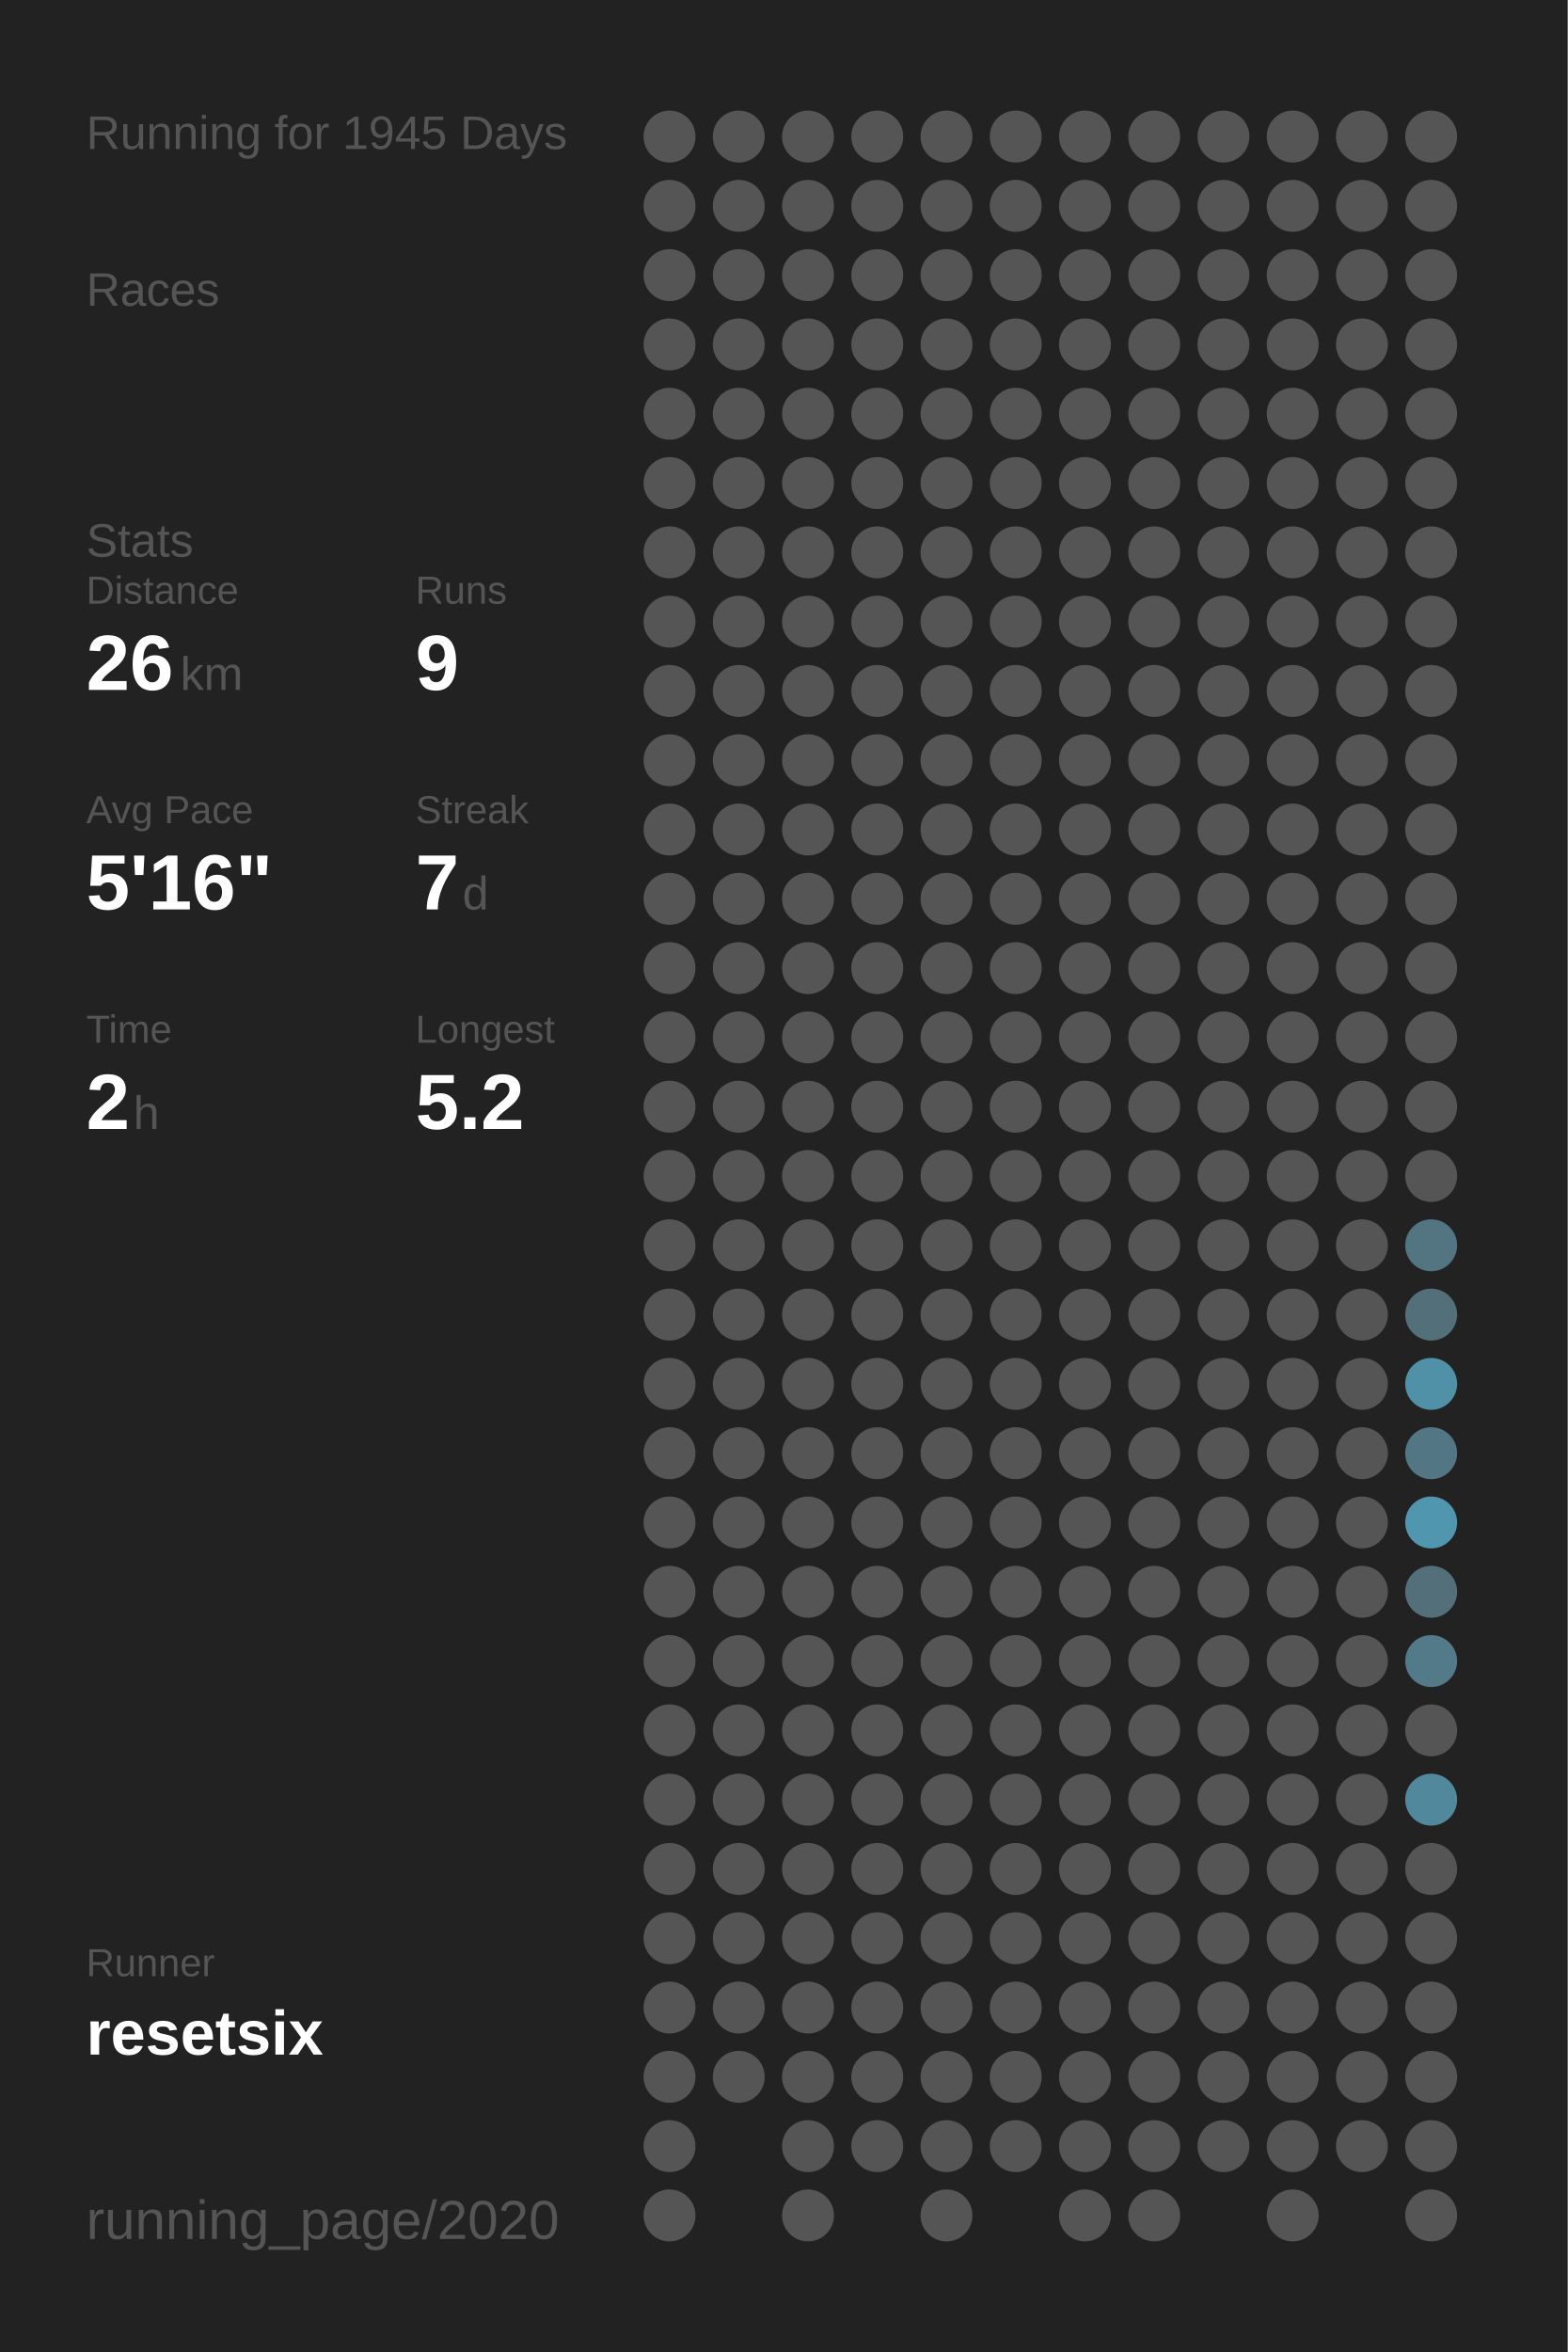
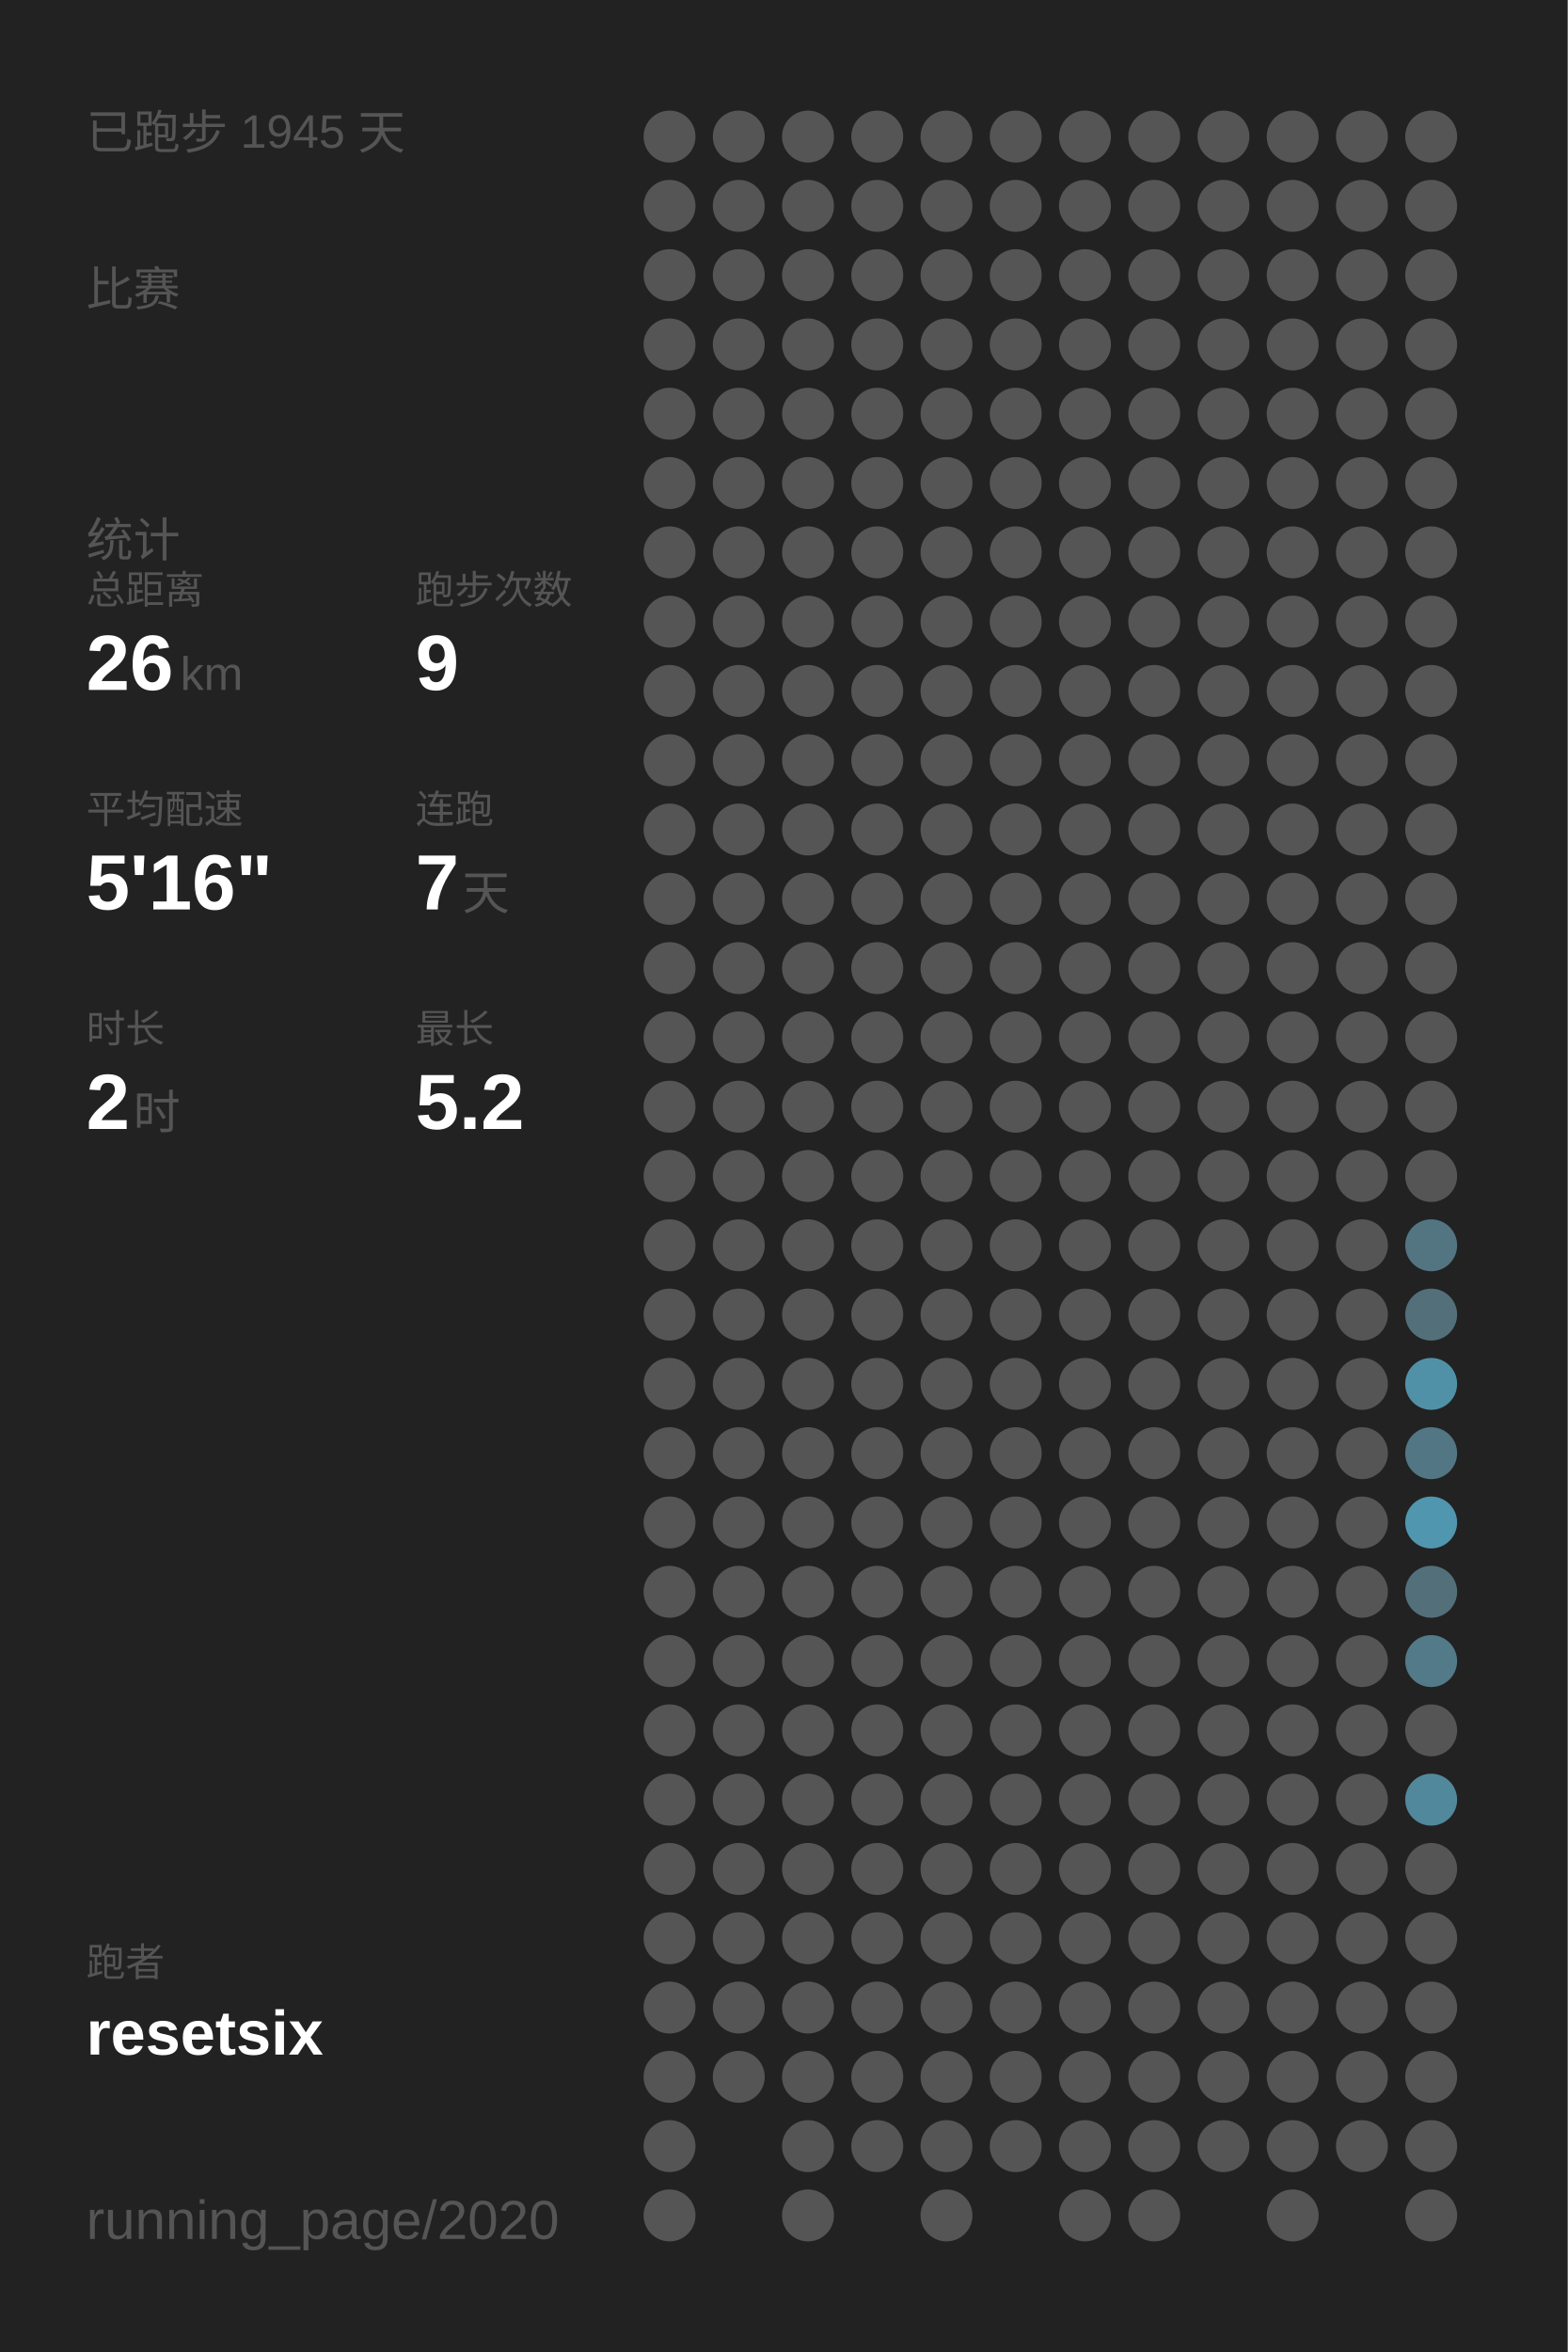
<svg xmlns="http://www.w3.org/2000/svg" baseProfile="full" height="300mm" version="1.1" viewBox="0,0,200,300" width="200mm">
  <defs />
  <rect fill="#222222" height="300" width="200" x="0" y="0" />
-   <text fill="#555555" style="font-size:6px; font-family:Arial;" x="11" y="19">Running for 1945 Days</text>
-   <text fill="#555555" style="font-size:6px; font-family:Arial;" x="11" y="39">Races</text>
-   <text fill="#555555" style="font-size:6px; font-family:Arial;" x="11" y="71">Stats</text>
-   <text fill="#555555" style="font-size:5px; font-family:Arial;" x="11" y="77">Distance</text>
+   <text fill="#555555" style="font-size:6px; font-family:Arial;" x="11" y="19">已跑步 1945 天</text>
+   <text fill="#555555" style="font-size:6px; font-family:Arial;" x="11" y="39">比赛</text>
+   <text fill="#555555" style="font-size:6px; font-family:Arial;" x="11" y="71">统计</text>
+   <text fill="#555555" style="font-size:5px; font-family:Arial;" x="11" y="77">总距离</text>
  <text fill="#FFFFFF" style="font-size:10px; font-family:Arial; font-weight:bold;" x="11" y="88">26</text>
  <text fill="#555555" style="font-size:6px; font-family:Arial;" x="23" y="88">km</text>
-   <text fill="#555555" style="font-size:5px; font-family:Arial;" x="53" y="77">Runs</text>
+   <text fill="#555555" style="font-size:5px; font-family:Arial;" x="53" y="77">跑步次数</text>
  <text fill="#FFFFFF" style="font-size:10px; font-family:Arial; font-weight:bold;" x="53" y="88">9</text>
-   <text fill="#555555" style="font-size:5px; font-family:Arial;" x="11" y="105">Avg Pace</text>
+   <text fill="#555555" style="font-size:5px; font-family:Arial;" x="11" y="105">平均配速</text>
  <text fill="#FFFFFF" style="font-size:10px; font-family:Arial; font-weight:bold;" x="11" y="116">5'16"</text>
-   <text fill="#555555" style="font-size:5px; font-family:Arial;" x="53" y="105">Streak</text>
+   <text fill="#555555" style="font-size:5px; font-family:Arial;" x="53" y="105">连跑</text>
  <text fill="#FFFFFF" style="font-size:10px; font-family:Arial; font-weight:bold;" x="53" y="116">7</text>
-   <text fill="#555555" style="font-size:6px; font-family:Arial;" x="59" y="116">d</text>
-   <text fill="#555555" style="font-size:5px; font-family:Arial;" x="11" y="133">Time</text>
+   <text fill="#555555" style="font-size:6px; font-family:Arial;" x="59" y="116">天</text>
+   <text fill="#555555" style="font-size:5px; font-family:Arial;" x="11" y="133">时长</text>
  <text fill="#FFFFFF" style="font-size:10px; font-family:Arial; font-weight:bold;" x="11" y="144">2</text>
-   <text fill="#555555" style="font-size:6px; font-family:Arial;" x="17" y="144">h</text>
-   <text fill="#555555" style="font-size:5px; font-family:Arial;" x="53" y="133">Longest</text>
+   <text fill="#555555" style="font-size:6px; font-family:Arial;" x="17" y="144">时</text>
+   <text fill="#555555" style="font-size:5px; font-family:Arial;" x="53" y="133">最长</text>
  <text fill="#FFFFFF" style="font-size:10px; font-family:Arial; font-weight:bold;" x="53" y="144">5.2</text>
-   <text fill="#555555" style="font-size:5px; font-family:Arial;" x="11" y="252.065">Runner</text>
+   <text fill="#555555" style="font-size:5px; font-family:Arial;" x="11" y="252.065">跑者</text>
  <text fill="#FFFFFF" style="font-size:8px; font-family:Arial; font-weight:bold;" x="11" y="262.065">resetsix</text>
  <text fill="#555555" style="font-size:7px; font-family:Arial;" x="11" y="285.581">running_page/2020</text>
  <circle cx="85.417" cy="17.419" fill="#555555" r="3.312" />
  <circle cx="85.417" cy="26.258" fill="#555555" r="3.312" />
  <circle cx="85.417" cy="35.097" fill="#555555" r="3.312" />
  <circle cx="85.417" cy="43.935" fill="#555555" r="3.312" />
  <circle cx="85.417" cy="52.774" fill="#555555" r="3.312" />
  <circle cx="85.417" cy="61.613" fill="#555555" r="3.312" />
  <circle cx="85.417" cy="70.452" fill="#555555" r="3.312" />
  <circle cx="85.417" cy="79.29" fill="#555555" r="3.312" />
  <circle cx="85.417" cy="88.129" fill="#555555" r="3.312" />
  <circle cx="85.417" cy="96.968" fill="#555555" r="3.312" />
  <circle cx="85.417" cy="105.806" fill="#555555" r="3.312" />
  <circle cx="85.417" cy="114.645" fill="#555555" r="3.312" />
  <circle cx="85.417" cy="123.484" fill="#555555" r="3.312" />
  <circle cx="85.417" cy="132.323" fill="#555555" r="3.312" />
  <circle cx="85.417" cy="141.161" fill="#555555" r="3.312" />
  <circle cx="85.417" cy="150" fill="#555555" r="3.312" />
  <circle cx="85.417" cy="158.839" fill="#555555" r="3.312" />
  <circle cx="85.417" cy="167.677" fill="#555555" r="3.312" />
  <circle cx="85.417" cy="176.516" fill="#555555" r="3.312" />
  <circle cx="85.417" cy="185.355" fill="#555555" r="3.312" />
  <circle cx="85.417" cy="194.194" fill="#555555" r="3.312" />
  <circle cx="85.417" cy="203.032" fill="#555555" r="3.312" />
  <circle cx="85.417" cy="211.871" fill="#555555" r="3.312" />
  <circle cx="85.417" cy="220.71" fill="#555555" r="3.312" />
  <circle cx="85.417" cy="229.548" fill="#555555" r="3.312" />
  <circle cx="85.417" cy="238.387" fill="#555555" r="3.312" />
  <circle cx="85.417" cy="247.226" fill="#555555" r="3.312" />
  <circle cx="85.417" cy="256.065" fill="#555555" r="3.312" />
  <circle cx="85.417" cy="264.903" fill="#555555" r="3.312" />
  <circle cx="85.417" cy="273.742" fill="#555555" r="3.312" />
  <circle cx="85.417" cy="282.581" fill="#555555" r="3.312" />
  <circle cx="94.25" cy="17.419" fill="#555555" r="3.312" />
  <circle cx="94.25" cy="26.258" fill="#555555" r="3.312" />
  <circle cx="94.25" cy="35.097" fill="#555555" r="3.312" />
  <circle cx="94.25" cy="43.935" fill="#555555" r="3.312" />
  <circle cx="94.25" cy="52.774" fill="#555555" r="3.312" />
  <circle cx="94.25" cy="61.613" fill="#555555" r="3.312" />
  <circle cx="94.25" cy="70.452" fill="#555555" r="3.312" />
  <circle cx="94.25" cy="79.29" fill="#555555" r="3.312" />
  <circle cx="94.25" cy="88.129" fill="#555555" r="3.312" />
  <circle cx="94.25" cy="96.968" fill="#555555" r="3.312" />
  <circle cx="94.25" cy="105.806" fill="#555555" r="3.312" />
  <circle cx="94.25" cy="114.645" fill="#555555" r="3.312" />
  <circle cx="94.25" cy="123.484" fill="#555555" r="3.312" />
  <circle cx="94.25" cy="132.323" fill="#555555" r="3.312" />
  <circle cx="94.25" cy="141.161" fill="#555555" r="3.312" />
  <circle cx="94.25" cy="150" fill="#555555" r="3.312" />
  <circle cx="94.25" cy="158.839" fill="#555555" r="3.312" />
  <circle cx="94.25" cy="167.677" fill="#555555" r="3.312" />
  <circle cx="94.25" cy="176.516" fill="#555555" r="3.312" />
  <circle cx="94.25" cy="185.355" fill="#555555" r="3.312" />
  <circle cx="94.25" cy="194.194" fill="#555555" r="3.312" />
  <circle cx="94.25" cy="203.032" fill="#555555" r="3.312" />
  <circle cx="94.25" cy="211.871" fill="#555555" r="3.312" />
  <circle cx="94.25" cy="220.71" fill="#555555" r="3.312" />
  <circle cx="94.25" cy="229.548" fill="#555555" r="3.312" />
  <circle cx="94.25" cy="238.387" fill="#555555" r="3.312" />
  <circle cx="94.25" cy="247.226" fill="#555555" r="3.312" />
  <circle cx="94.25" cy="256.065" fill="#555555" r="3.312" />
  <circle cx="94.25" cy="264.903" fill="#555555" r="3.312" />
  <circle cx="103.083" cy="17.419" fill="#555555" r="3.312" />
  <circle cx="103.083" cy="26.258" fill="#555555" r="3.312" />
  <circle cx="103.083" cy="35.097" fill="#555555" r="3.312" />
  <circle cx="103.083" cy="43.935" fill="#555555" r="3.312" />
  <circle cx="103.083" cy="52.774" fill="#555555" r="3.312" />
  <circle cx="103.083" cy="61.613" fill="#555555" r="3.312" />
  <circle cx="103.083" cy="70.452" fill="#555555" r="3.312" />
  <circle cx="103.083" cy="79.29" fill="#555555" r="3.312" />
  <circle cx="103.083" cy="88.129" fill="#555555" r="3.312" />
  <circle cx="103.083" cy="96.968" fill="#555555" r="3.312" />
  <circle cx="103.083" cy="105.806" fill="#555555" r="3.312" />
  <circle cx="103.083" cy="114.645" fill="#555555" r="3.312" />
  <circle cx="103.083" cy="123.484" fill="#555555" r="3.312" />
  <circle cx="103.083" cy="132.323" fill="#555555" r="3.312" />
  <circle cx="103.083" cy="141.161" fill="#555555" r="3.312" />
  <circle cx="103.083" cy="150" fill="#555555" r="3.312" />
  <circle cx="103.083" cy="158.839" fill="#555555" r="3.312" />
  <circle cx="103.083" cy="167.677" fill="#555555" r="3.312" />
  <circle cx="103.083" cy="176.516" fill="#555555" r="3.312" />
  <circle cx="103.083" cy="185.355" fill="#555555" r="3.312" />
  <circle cx="103.083" cy="194.194" fill="#555555" r="3.312" />
  <circle cx="103.083" cy="203.032" fill="#555555" r="3.312" />
  <circle cx="103.083" cy="211.871" fill="#555555" r="3.312" />
  <circle cx="103.083" cy="220.71" fill="#555555" r="3.312" />
  <circle cx="103.083" cy="229.548" fill="#555555" r="3.312" />
  <circle cx="103.083" cy="238.387" fill="#555555" r="3.312" />
  <circle cx="103.083" cy="247.226" fill="#555555" r="3.312" />
  <circle cx="103.083" cy="256.065" fill="#555555" r="3.312" />
  <circle cx="103.083" cy="264.903" fill="#555555" r="3.312" />
  <circle cx="103.083" cy="273.742" fill="#555555" r="3.312" />
  <circle cx="103.083" cy="282.581" fill="#555555" r="3.312" />
  <circle cx="111.917" cy="17.419" fill="#555555" r="3.312" />
  <circle cx="111.917" cy="26.258" fill="#555555" r="3.312" />
  <circle cx="111.917" cy="35.097" fill="#555555" r="3.312" />
  <circle cx="111.917" cy="43.935" fill="#555555" r="3.312" />
  <circle cx="111.917" cy="52.774" fill="#555555" r="3.312" />
  <circle cx="111.917" cy="61.613" fill="#555555" r="3.312" />
  <circle cx="111.917" cy="70.452" fill="#555555" r="3.312" />
  <circle cx="111.917" cy="79.29" fill="#555555" r="3.312" />
  <circle cx="111.917" cy="88.129" fill="#555555" r="3.312" />
  <circle cx="111.917" cy="96.968" fill="#555555" r="3.312" />
  <circle cx="111.917" cy="105.806" fill="#555555" r="3.312" />
  <circle cx="111.917" cy="114.645" fill="#555555" r="3.312" />
  <circle cx="111.917" cy="123.484" fill="#555555" r="3.312" />
  <circle cx="111.917" cy="132.323" fill="#555555" r="3.312" />
  <circle cx="111.917" cy="141.161" fill="#555555" r="3.312" />
  <circle cx="111.917" cy="150" fill="#555555" r="3.312" />
  <circle cx="111.917" cy="158.839" fill="#555555" r="3.312" />
  <circle cx="111.917" cy="167.677" fill="#555555" r="3.312" />
  <circle cx="111.917" cy="176.516" fill="#555555" r="3.312" />
  <circle cx="111.917" cy="185.355" fill="#555555" r="3.312" />
  <circle cx="111.917" cy="194.194" fill="#555555" r="3.312" />
  <circle cx="111.917" cy="203.032" fill="#555555" r="3.312" />
  <circle cx="111.917" cy="211.871" fill="#555555" r="3.312" />
  <circle cx="111.917" cy="220.71" fill="#555555" r="3.312" />
  <circle cx="111.917" cy="229.548" fill="#555555" r="3.312" />
  <circle cx="111.917" cy="238.387" fill="#555555" r="3.312" />
  <circle cx="111.917" cy="247.226" fill="#555555" r="3.312" />
  <circle cx="111.917" cy="256.065" fill="#555555" r="3.312" />
  <circle cx="111.917" cy="264.903" fill="#555555" r="3.312" />
  <circle cx="111.917" cy="273.742" fill="#555555" r="3.312" />
  <circle cx="120.75" cy="17.419" fill="#555555" r="3.312" />
  <circle cx="120.75" cy="26.258" fill="#555555" r="3.312" />
  <circle cx="120.75" cy="35.097" fill="#555555" r="3.312" />
  <circle cx="120.75" cy="43.935" fill="#555555" r="3.312" />
  <circle cx="120.75" cy="52.774" fill="#555555" r="3.312" />
  <circle cx="120.75" cy="61.613" fill="#555555" r="3.312" />
  <circle cx="120.75" cy="70.452" fill="#555555" r="3.312" />
  <circle cx="120.75" cy="79.29" fill="#555555" r="3.312" />
  <circle cx="120.75" cy="88.129" fill="#555555" r="3.312" />
  <circle cx="120.75" cy="96.968" fill="#555555" r="3.312" />
  <circle cx="120.75" cy="105.806" fill="#555555" r="3.312" />
  <circle cx="120.75" cy="114.645" fill="#555555" r="3.312" />
  <circle cx="120.75" cy="123.484" fill="#555555" r="3.312" />
  <circle cx="120.75" cy="132.323" fill="#555555" r="3.312" />
  <circle cx="120.75" cy="141.161" fill="#555555" r="3.312" />
  <circle cx="120.75" cy="150" fill="#555555" r="3.312" />
  <circle cx="120.75" cy="158.839" fill="#555555" r="3.312" />
  <circle cx="120.75" cy="167.677" fill="#555555" r="3.312" />
  <circle cx="120.75" cy="176.516" fill="#555555" r="3.312" />
  <circle cx="120.75" cy="185.355" fill="#555555" r="3.312" />
  <circle cx="120.75" cy="194.194" fill="#555555" r="3.312" />
  <circle cx="120.75" cy="203.032" fill="#555555" r="3.312" />
  <circle cx="120.75" cy="211.871" fill="#555555" r="3.312" />
  <circle cx="120.75" cy="220.71" fill="#555555" r="3.312" />
  <circle cx="120.75" cy="229.548" fill="#555555" r="3.312" />
  <circle cx="120.75" cy="238.387" fill="#555555" r="3.312" />
  <circle cx="120.75" cy="247.226" fill="#555555" r="3.312" />
  <circle cx="120.75" cy="256.065" fill="#555555" r="3.312" />
  <circle cx="120.75" cy="264.903" fill="#555555" r="3.312" />
  <circle cx="120.75" cy="273.742" fill="#555555" r="3.312" />
  <circle cx="120.75" cy="282.581" fill="#555555" r="3.312" />
  <circle cx="129.583" cy="17.419" fill="#555555" r="3.312" />
  <circle cx="129.583" cy="26.258" fill="#555555" r="3.312" />
  <circle cx="129.583" cy="35.097" fill="#555555" r="3.312" />
  <circle cx="129.583" cy="43.935" fill="#555555" r="3.312" />
  <circle cx="129.583" cy="52.774" fill="#555555" r="3.312" />
  <circle cx="129.583" cy="61.613" fill="#555555" r="3.312" />
  <circle cx="129.583" cy="70.452" fill="#555555" r="3.312" />
  <circle cx="129.583" cy="79.29" fill="#555555" r="3.312" />
  <circle cx="129.583" cy="88.129" fill="#555555" r="3.312" />
  <circle cx="129.583" cy="96.968" fill="#555555" r="3.312" />
  <circle cx="129.583" cy="105.806" fill="#555555" r="3.312" />
  <circle cx="129.583" cy="114.645" fill="#555555" r="3.312" />
  <circle cx="129.583" cy="123.484" fill="#555555" r="3.312" />
  <circle cx="129.583" cy="132.323" fill="#555555" r="3.312" />
  <circle cx="129.583" cy="141.161" fill="#555555" r="3.312" />
  <circle cx="129.583" cy="150" fill="#555555" r="3.312" />
  <circle cx="129.583" cy="158.839" fill="#555555" r="3.312" />
  <circle cx="129.583" cy="167.677" fill="#555555" r="3.312" />
  <circle cx="129.583" cy="176.516" fill="#555555" r="3.312" />
  <circle cx="129.583" cy="185.355" fill="#555555" r="3.312" />
  <circle cx="129.583" cy="194.194" fill="#555555" r="3.312" />
  <circle cx="129.583" cy="203.032" fill="#555555" r="3.312" />
  <circle cx="129.583" cy="211.871" fill="#555555" r="3.312" />
  <circle cx="129.583" cy="220.71" fill="#555555" r="3.312" />
  <circle cx="129.583" cy="229.548" fill="#555555" r="3.312" />
  <circle cx="129.583" cy="238.387" fill="#555555" r="3.312" />
  <circle cx="129.583" cy="247.226" fill="#555555" r="3.312" />
  <circle cx="129.583" cy="256.065" fill="#555555" r="3.312" />
  <circle cx="129.583" cy="264.903" fill="#555555" r="3.312" />
  <circle cx="129.583" cy="273.742" fill="#555555" r="3.312" />
  <circle cx="138.417" cy="17.419" fill="#555555" r="3.312" />
  <circle cx="138.417" cy="26.258" fill="#555555" r="3.312" />
  <circle cx="138.417" cy="35.097" fill="#555555" r="3.312" />
  <circle cx="138.417" cy="43.935" fill="#555555" r="3.312" />
  <circle cx="138.417" cy="52.774" fill="#555555" r="3.312" />
  <circle cx="138.417" cy="61.613" fill="#555555" r="3.312" />
  <circle cx="138.417" cy="70.452" fill="#555555" r="3.312" />
  <circle cx="138.417" cy="79.29" fill="#555555" r="3.312" />
  <circle cx="138.417" cy="88.129" fill="#555555" r="3.312" />
  <circle cx="138.417" cy="96.968" fill="#555555" r="3.312" />
  <circle cx="138.417" cy="105.806" fill="#555555" r="3.312" />
  <circle cx="138.417" cy="114.645" fill="#555555" r="3.312" />
  <circle cx="138.417" cy="123.484" fill="#555555" r="3.312" />
  <circle cx="138.417" cy="132.323" fill="#555555" r="3.312" />
  <circle cx="138.417" cy="141.161" fill="#555555" r="3.312" />
  <circle cx="138.417" cy="150" fill="#555555" r="3.312" />
  <circle cx="138.417" cy="158.839" fill="#555555" r="3.312" />
  <circle cx="138.417" cy="167.677" fill="#555555" r="3.312" />
  <circle cx="138.417" cy="176.516" fill="#555555" r="3.312" />
  <circle cx="138.417" cy="185.355" fill="#555555" r="3.312" />
  <circle cx="138.417" cy="194.194" fill="#555555" r="3.312" />
  <circle cx="138.417" cy="203.032" fill="#555555" r="3.312" />
  <circle cx="138.417" cy="211.871" fill="#555555" r="3.312" />
  <circle cx="138.417" cy="220.71" fill="#555555" r="3.312" />
  <circle cx="138.417" cy="229.548" fill="#555555" r="3.312" />
  <circle cx="138.417" cy="238.387" fill="#555555" r="3.312" />
  <circle cx="138.417" cy="247.226" fill="#555555" r="3.312" />
  <circle cx="138.417" cy="256.065" fill="#555555" r="3.312" />
  <circle cx="138.417" cy="264.903" fill="#555555" r="3.312" />
  <circle cx="138.417" cy="273.742" fill="#555555" r="3.312" />
  <circle cx="138.417" cy="282.581" fill="#555555" r="3.312" />
  <circle cx="147.25" cy="17.419" fill="#555555" r="3.312" />
  <circle cx="147.25" cy="26.258" fill="#555555" r="3.312" />
  <circle cx="147.25" cy="35.097" fill="#555555" r="3.312" />
  <circle cx="147.25" cy="43.935" fill="#555555" r="3.312" />
  <circle cx="147.25" cy="52.774" fill="#555555" r="3.312" />
  <circle cx="147.25" cy="61.613" fill="#555555" r="3.312" />
  <circle cx="147.25" cy="70.452" fill="#555555" r="3.312" />
  <circle cx="147.25" cy="79.29" fill="#555555" r="3.312" />
  <circle cx="147.25" cy="88.129" fill="#555555" r="3.312" />
  <circle cx="147.25" cy="96.968" fill="#555555" r="3.312" />
  <circle cx="147.25" cy="105.806" fill="#555555" r="3.312" />
  <circle cx="147.25" cy="114.645" fill="#555555" r="3.312" />
  <circle cx="147.25" cy="123.484" fill="#555555" r="3.312" />
  <circle cx="147.25" cy="132.323" fill="#555555" r="3.312" />
  <circle cx="147.25" cy="141.161" fill="#555555" r="3.312" />
  <circle cx="147.25" cy="150" fill="#555555" r="3.312" />
  <circle cx="147.25" cy="158.839" fill="#555555" r="3.312" />
  <circle cx="147.25" cy="167.677" fill="#555555" r="3.312" />
  <circle cx="147.25" cy="176.516" fill="#555555" r="3.312" />
  <circle cx="147.25" cy="185.355" fill="#555555" r="3.312" />
  <circle cx="147.25" cy="194.194" fill="#555555" r="3.312" />
  <circle cx="147.25" cy="203.032" fill="#555555" r="3.312" />
  <circle cx="147.25" cy="211.871" fill="#555555" r="3.312" />
  <circle cx="147.25" cy="220.71" fill="#555555" r="3.312" />
  <circle cx="147.25" cy="229.548" fill="#555555" r="3.312" />
  <circle cx="147.25" cy="238.387" fill="#555555" r="3.312" />
  <circle cx="147.25" cy="247.226" fill="#555555" r="3.312" />
  <circle cx="147.25" cy="256.065" fill="#555555" r="3.312" />
  <circle cx="147.25" cy="264.903" fill="#555555" r="3.312" />
  <circle cx="147.25" cy="273.742" fill="#555555" r="3.312" />
  <circle cx="147.25" cy="282.581" fill="#555555" r="3.312" />
  <circle cx="156.083" cy="17.419" fill="#555555" r="3.312" />
  <circle cx="156.083" cy="26.258" fill="#555555" r="3.312" />
  <circle cx="156.083" cy="35.097" fill="#555555" r="3.312" />
  <circle cx="156.083" cy="43.935" fill="#555555" r="3.312" />
  <circle cx="156.083" cy="52.774" fill="#555555" r="3.312" />
  <circle cx="156.083" cy="61.613" fill="#555555" r="3.312" />
  <circle cx="156.083" cy="70.452" fill="#555555" r="3.312" />
  <circle cx="156.083" cy="79.29" fill="#555555" r="3.312" />
  <circle cx="156.083" cy="88.129" fill="#555555" r="3.312" />
  <circle cx="156.083" cy="96.968" fill="#555555" r="3.312" />
  <circle cx="156.083" cy="105.806" fill="#555555" r="3.312" />
  <circle cx="156.083" cy="114.645" fill="#555555" r="3.312" />
  <circle cx="156.083" cy="123.484" fill="#555555" r="3.312" />
  <circle cx="156.083" cy="132.323" fill="#555555" r="3.312" />
  <circle cx="156.083" cy="141.161" fill="#555555" r="3.312" />
  <circle cx="156.083" cy="150" fill="#555555" r="3.312" />
  <circle cx="156.083" cy="158.839" fill="#555555" r="3.312" />
  <circle cx="156.083" cy="167.677" fill="#555555" r="3.312" />
  <circle cx="156.083" cy="176.516" fill="#555555" r="3.312" />
  <circle cx="156.083" cy="185.355" fill="#555555" r="3.312" />
  <circle cx="156.083" cy="194.194" fill="#555555" r="3.312" />
  <circle cx="156.083" cy="203.032" fill="#555555" r="3.312" />
  <circle cx="156.083" cy="211.871" fill="#555555" r="3.312" />
  <circle cx="156.083" cy="220.71" fill="#555555" r="3.312" />
  <circle cx="156.083" cy="229.548" fill="#555555" r="3.312" />
  <circle cx="156.083" cy="238.387" fill="#555555" r="3.312" />
  <circle cx="156.083" cy="247.226" fill="#555555" r="3.312" />
  <circle cx="156.083" cy="256.065" fill="#555555" r="3.312" />
  <circle cx="156.083" cy="264.903" fill="#555555" r="3.312" />
  <circle cx="156.083" cy="273.742" fill="#555555" r="3.312" />
  <circle cx="164.917" cy="17.419" fill="#555555" r="3.312" />
  <circle cx="164.917" cy="26.258" fill="#555555" r="3.312" />
  <circle cx="164.917" cy="35.097" fill="#555555" r="3.312" />
  <circle cx="164.917" cy="43.935" fill="#555555" r="3.312" />
  <circle cx="164.917" cy="52.774" fill="#555555" r="3.312" />
  <circle cx="164.917" cy="61.613" fill="#555555" r="3.312" />
  <circle cx="164.917" cy="70.452" fill="#555555" r="3.312" />
  <circle cx="164.917" cy="79.29" fill="#555555" r="3.312" />
  <circle cx="164.917" cy="88.129" fill="#555555" r="3.312" />
  <circle cx="164.917" cy="96.968" fill="#555555" r="3.312" />
  <circle cx="164.917" cy="105.806" fill="#555555" r="3.312" />
  <circle cx="164.917" cy="114.645" fill="#555555" r="3.312" />
  <circle cx="164.917" cy="123.484" fill="#555555" r="3.312" />
  <circle cx="164.917" cy="132.323" fill="#555555" r="3.312" />
  <circle cx="164.917" cy="141.161" fill="#555555" r="3.312" />
  <circle cx="164.917" cy="150" fill="#555555" r="3.312" />
  <circle cx="164.917" cy="158.839" fill="#555555" r="3.312" />
  <circle cx="164.917" cy="167.677" fill="#555555" r="3.312" />
  <circle cx="164.917" cy="176.516" fill="#555555" r="3.312" />
  <circle cx="164.917" cy="185.355" fill="#555555" r="3.312" />
  <circle cx="164.917" cy="194.194" fill="#555555" r="3.312" />
  <circle cx="164.917" cy="203.032" fill="#555555" r="3.312" />
  <circle cx="164.917" cy="211.871" fill="#555555" r="3.312" />
  <circle cx="164.917" cy="220.71" fill="#555555" r="3.312" />
  <circle cx="164.917" cy="229.548" fill="#555555" r="3.312" />
  <circle cx="164.917" cy="238.387" fill="#555555" r="3.312" />
  <circle cx="164.917" cy="247.226" fill="#555555" r="3.312" />
  <circle cx="164.917" cy="256.065" fill="#555555" r="3.312" />
  <circle cx="164.917" cy="264.903" fill="#555555" r="3.312" />
  <circle cx="164.917" cy="273.742" fill="#555555" r="3.312" />
  <circle cx="164.917" cy="282.581" fill="#555555" r="3.312" />
  <circle cx="173.75" cy="17.419" fill="#555555" r="3.312" />
  <circle cx="173.75" cy="26.258" fill="#555555" r="3.312" />
  <circle cx="173.75" cy="35.097" fill="#555555" r="3.312" />
  <circle cx="173.75" cy="43.935" fill="#555555" r="3.312" />
  <circle cx="173.75" cy="52.774" fill="#555555" r="3.312" />
  <circle cx="173.75" cy="61.613" fill="#555555" r="3.312" />
  <circle cx="173.75" cy="70.452" fill="#555555" r="3.312" />
  <circle cx="173.75" cy="79.29" fill="#555555" r="3.312" />
  <circle cx="173.75" cy="88.129" fill="#555555" r="3.312" />
  <circle cx="173.75" cy="96.968" fill="#555555" r="3.312" />
  <circle cx="173.75" cy="105.806" fill="#555555" r="3.312" />
  <circle cx="173.75" cy="114.645" fill="#555555" r="3.312" />
  <circle cx="173.75" cy="123.484" fill="#555555" r="3.312" />
  <circle cx="173.75" cy="132.323" fill="#555555" r="3.312" />
  <circle cx="173.75" cy="141.161" fill="#555555" r="3.312" />
  <circle cx="173.75" cy="150" fill="#555555" r="3.312" />
  <circle cx="173.75" cy="158.839" fill="#555555" r="3.312" />
  <circle cx="173.75" cy="167.677" fill="#555555" r="3.312" />
  <circle cx="173.75" cy="176.516" fill="#555555" r="3.312" />
  <circle cx="173.75" cy="185.355" fill="#555555" r="3.312" />
  <circle cx="173.75" cy="194.194" fill="#555555" r="3.312" />
  <circle cx="173.75" cy="203.032" fill="#555555" r="3.312" />
  <circle cx="173.75" cy="211.871" fill="#555555" r="3.312" />
  <circle cx="173.75" cy="220.71" fill="#555555" r="3.312" />
  <circle cx="173.75" cy="229.548" fill="#555555" r="3.312" />
  <circle cx="173.75" cy="238.387" fill="#555555" r="3.312" />
  <circle cx="173.75" cy="247.226" fill="#555555" r="3.312" />
  <circle cx="173.75" cy="256.065" fill="#555555" r="3.312" />
  <circle cx="173.75" cy="264.903" fill="#555555" r="3.312" />
  <circle cx="173.75" cy="273.742" fill="#555555" r="3.312" />
  <circle cx="182.583" cy="17.419" fill="#555555" r="3.312" />
  <circle cx="182.583" cy="26.258" fill="#555555" r="3.312" />
  <circle cx="182.583" cy="35.097" fill="#555555" r="3.312" />
  <circle cx="182.583" cy="43.935" fill="#555555" r="3.312" />
  <circle cx="182.583" cy="52.774" fill="#555555" r="3.312" />
  <circle cx="182.583" cy="61.613" fill="#555555" r="3.312" />
  <circle cx="182.583" cy="70.452" fill="#555555" r="3.312" />
  <circle cx="182.583" cy="79.29" fill="#555555" r="3.312" />
  <circle cx="182.583" cy="88.129" fill="#555555" r="3.312" />
  <circle cx="182.583" cy="96.968" fill="#555555" r="3.312" />
  <circle cx="182.583" cy="105.806" fill="#555555" r="3.312" />
  <circle cx="182.583" cy="114.645" fill="#555555" r="3.312" />
  <circle cx="182.583" cy="123.484" fill="#555555" r="3.312" />
  <circle cx="182.583" cy="132.323" fill="#555555" r="3.312" />
  <circle cx="182.583" cy="141.161" fill="#555555" r="3.312" />
  <circle cx="182.583" cy="150" fill="#555555" r="3.312" />
  <circle cx="182.583" cy="158.839" fill="#527581" r="3.312" />
  <circle cx="182.583" cy="167.677" fill="#536f79" r="3.312" />
  <circle cx="182.583" cy="176.516" fill="#5191a7" r="3.312" />
  <circle cx="182.583" cy="185.355" fill="#527683" r="3.312" />
  <circle cx="182.583" cy="194.194" fill="#5096ae" r="3.312" />
  <circle cx="182.583" cy="203.032" fill="#53707a" r="3.312" />
  <circle cx="182.583" cy="211.871" fill="#527a88" r="3.312" />
  <circle cx="182.583" cy="220.71" fill="#555555" r="3.312" />
  <circle cx="182.583" cy="229.548" fill="#51889b" r="3.312" />
  <circle cx="182.583" cy="238.387" fill="#555555" r="3.312" />
  <circle cx="182.583" cy="247.226" fill="#555555" r="3.312" />
  <circle cx="182.583" cy="256.065" fill="#555555" r="3.312" />
  <circle cx="182.583" cy="264.903" fill="#555555" r="3.312" />
  <circle cx="182.583" cy="273.742" fill="#555555" r="3.312" />
  <circle cx="182.583" cy="282.581" fill="#555555" r="3.312" />
</svg>
